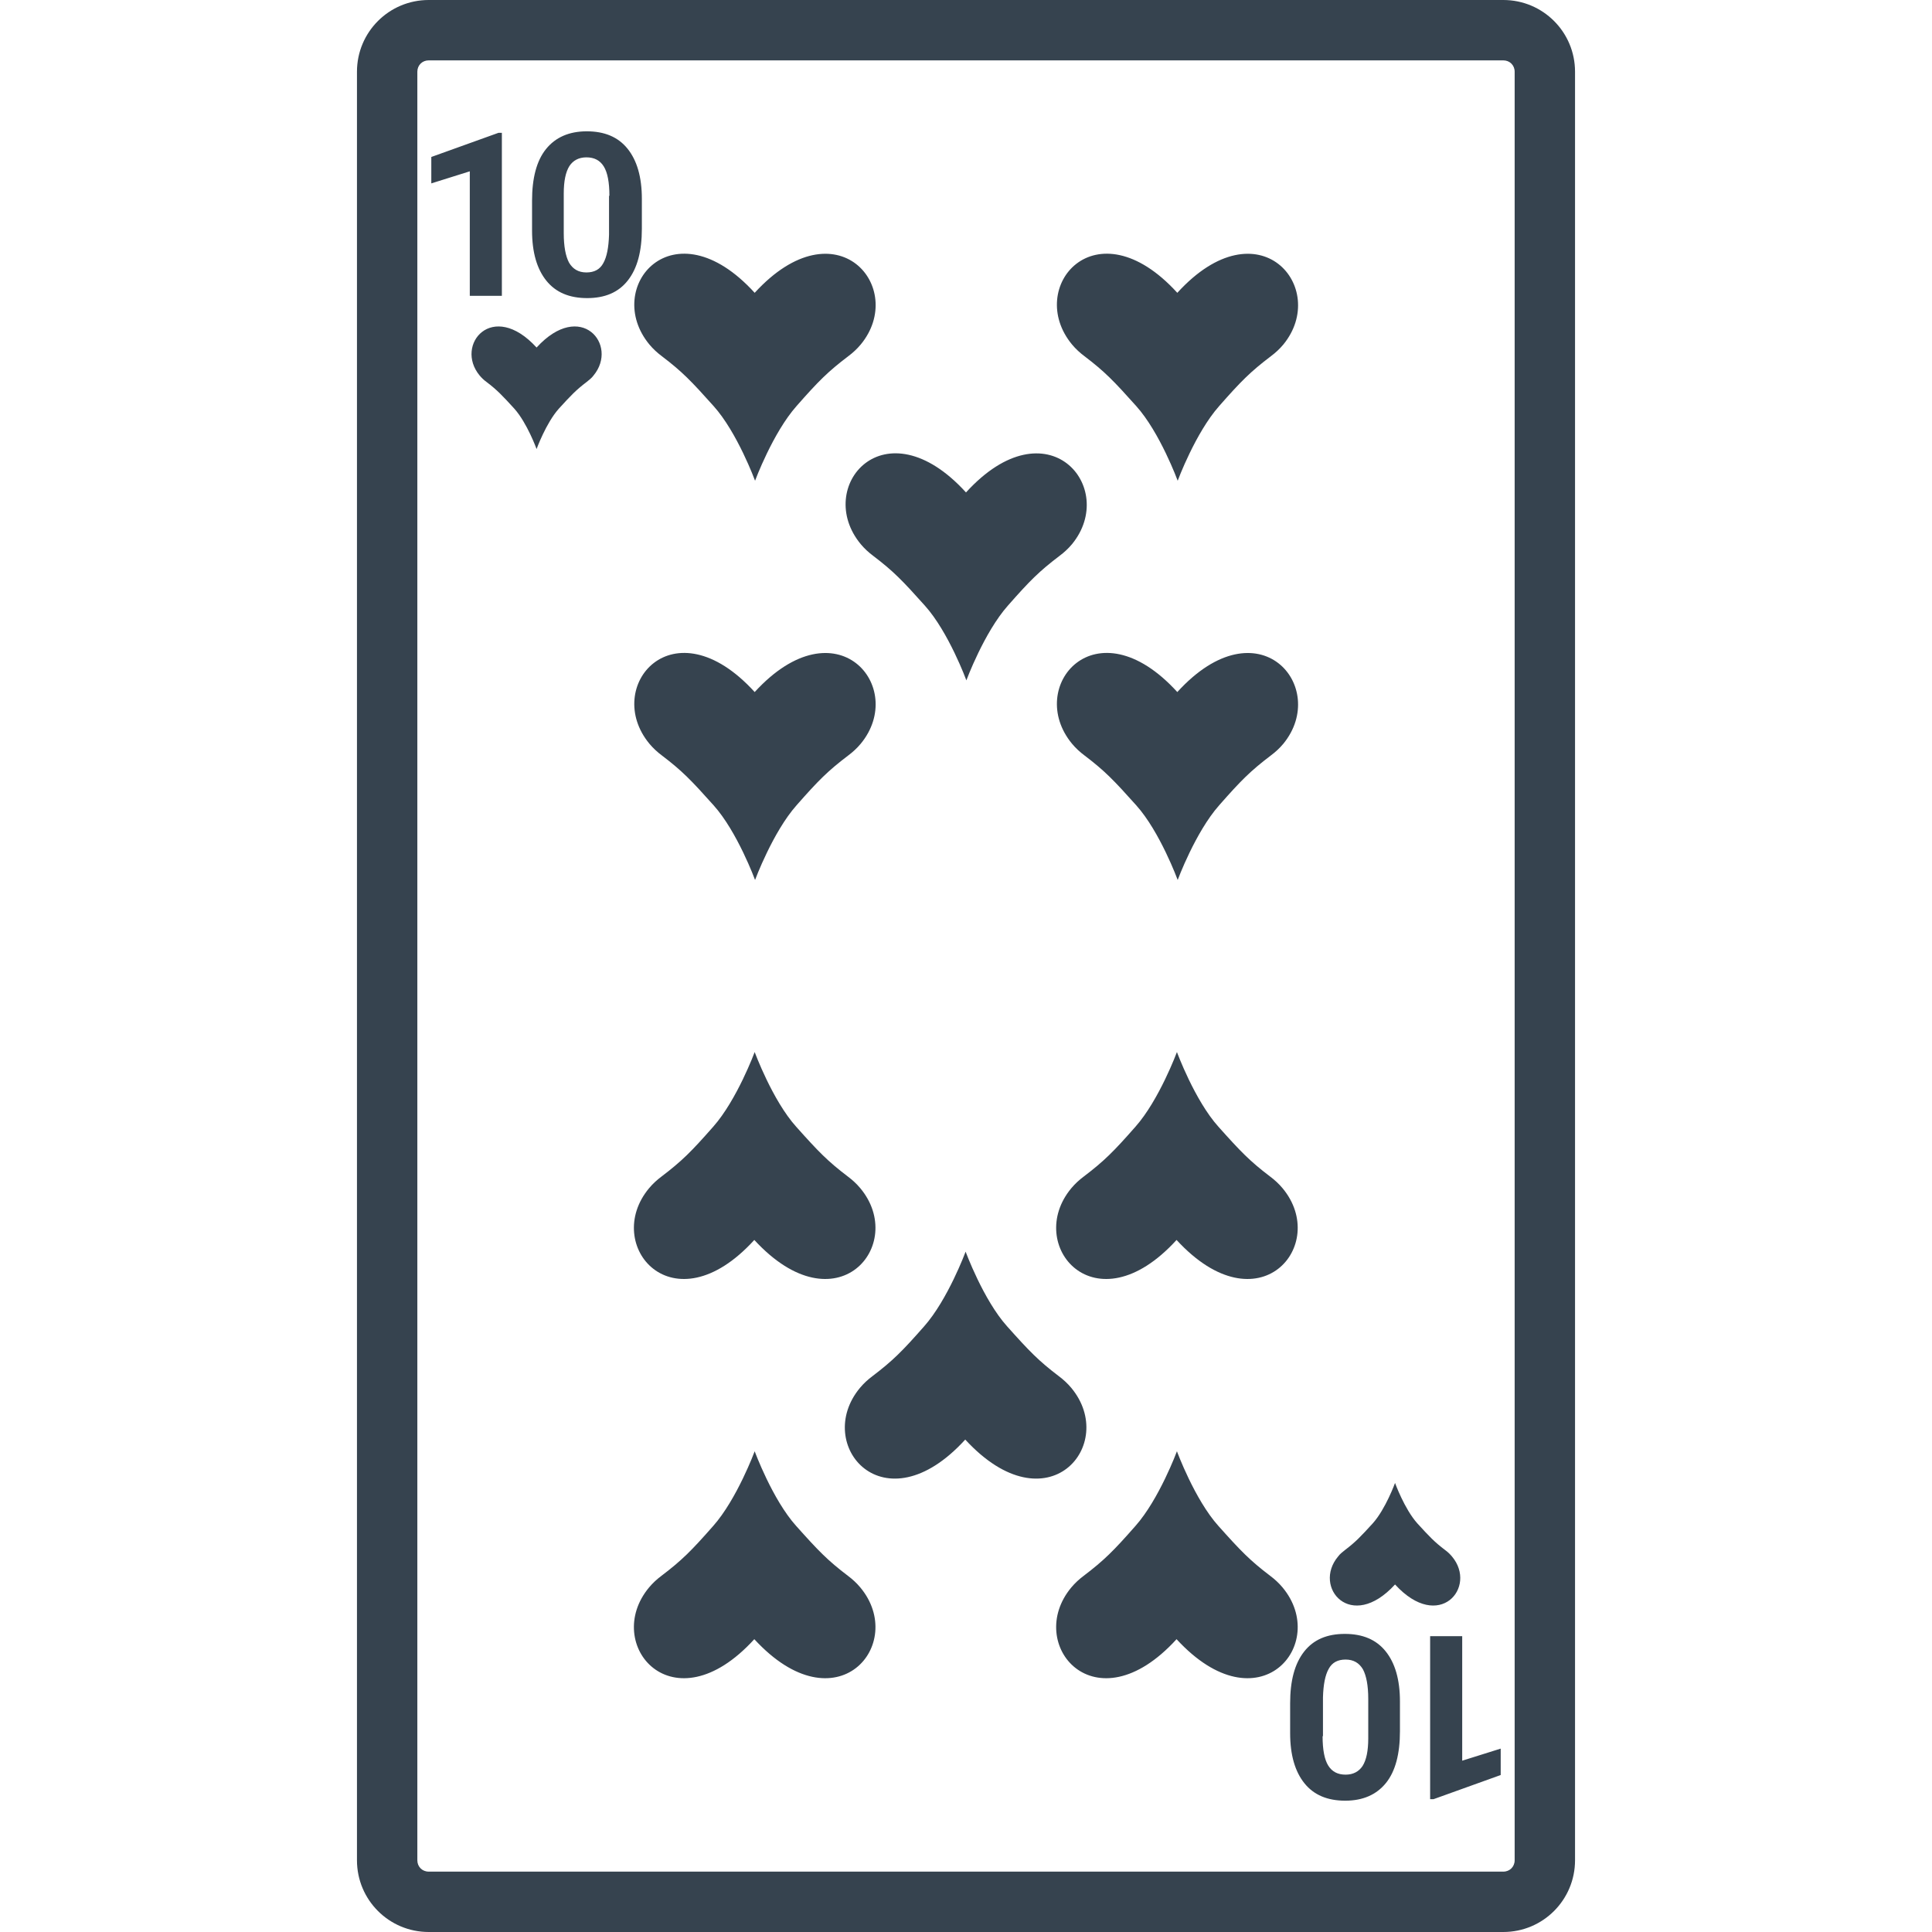
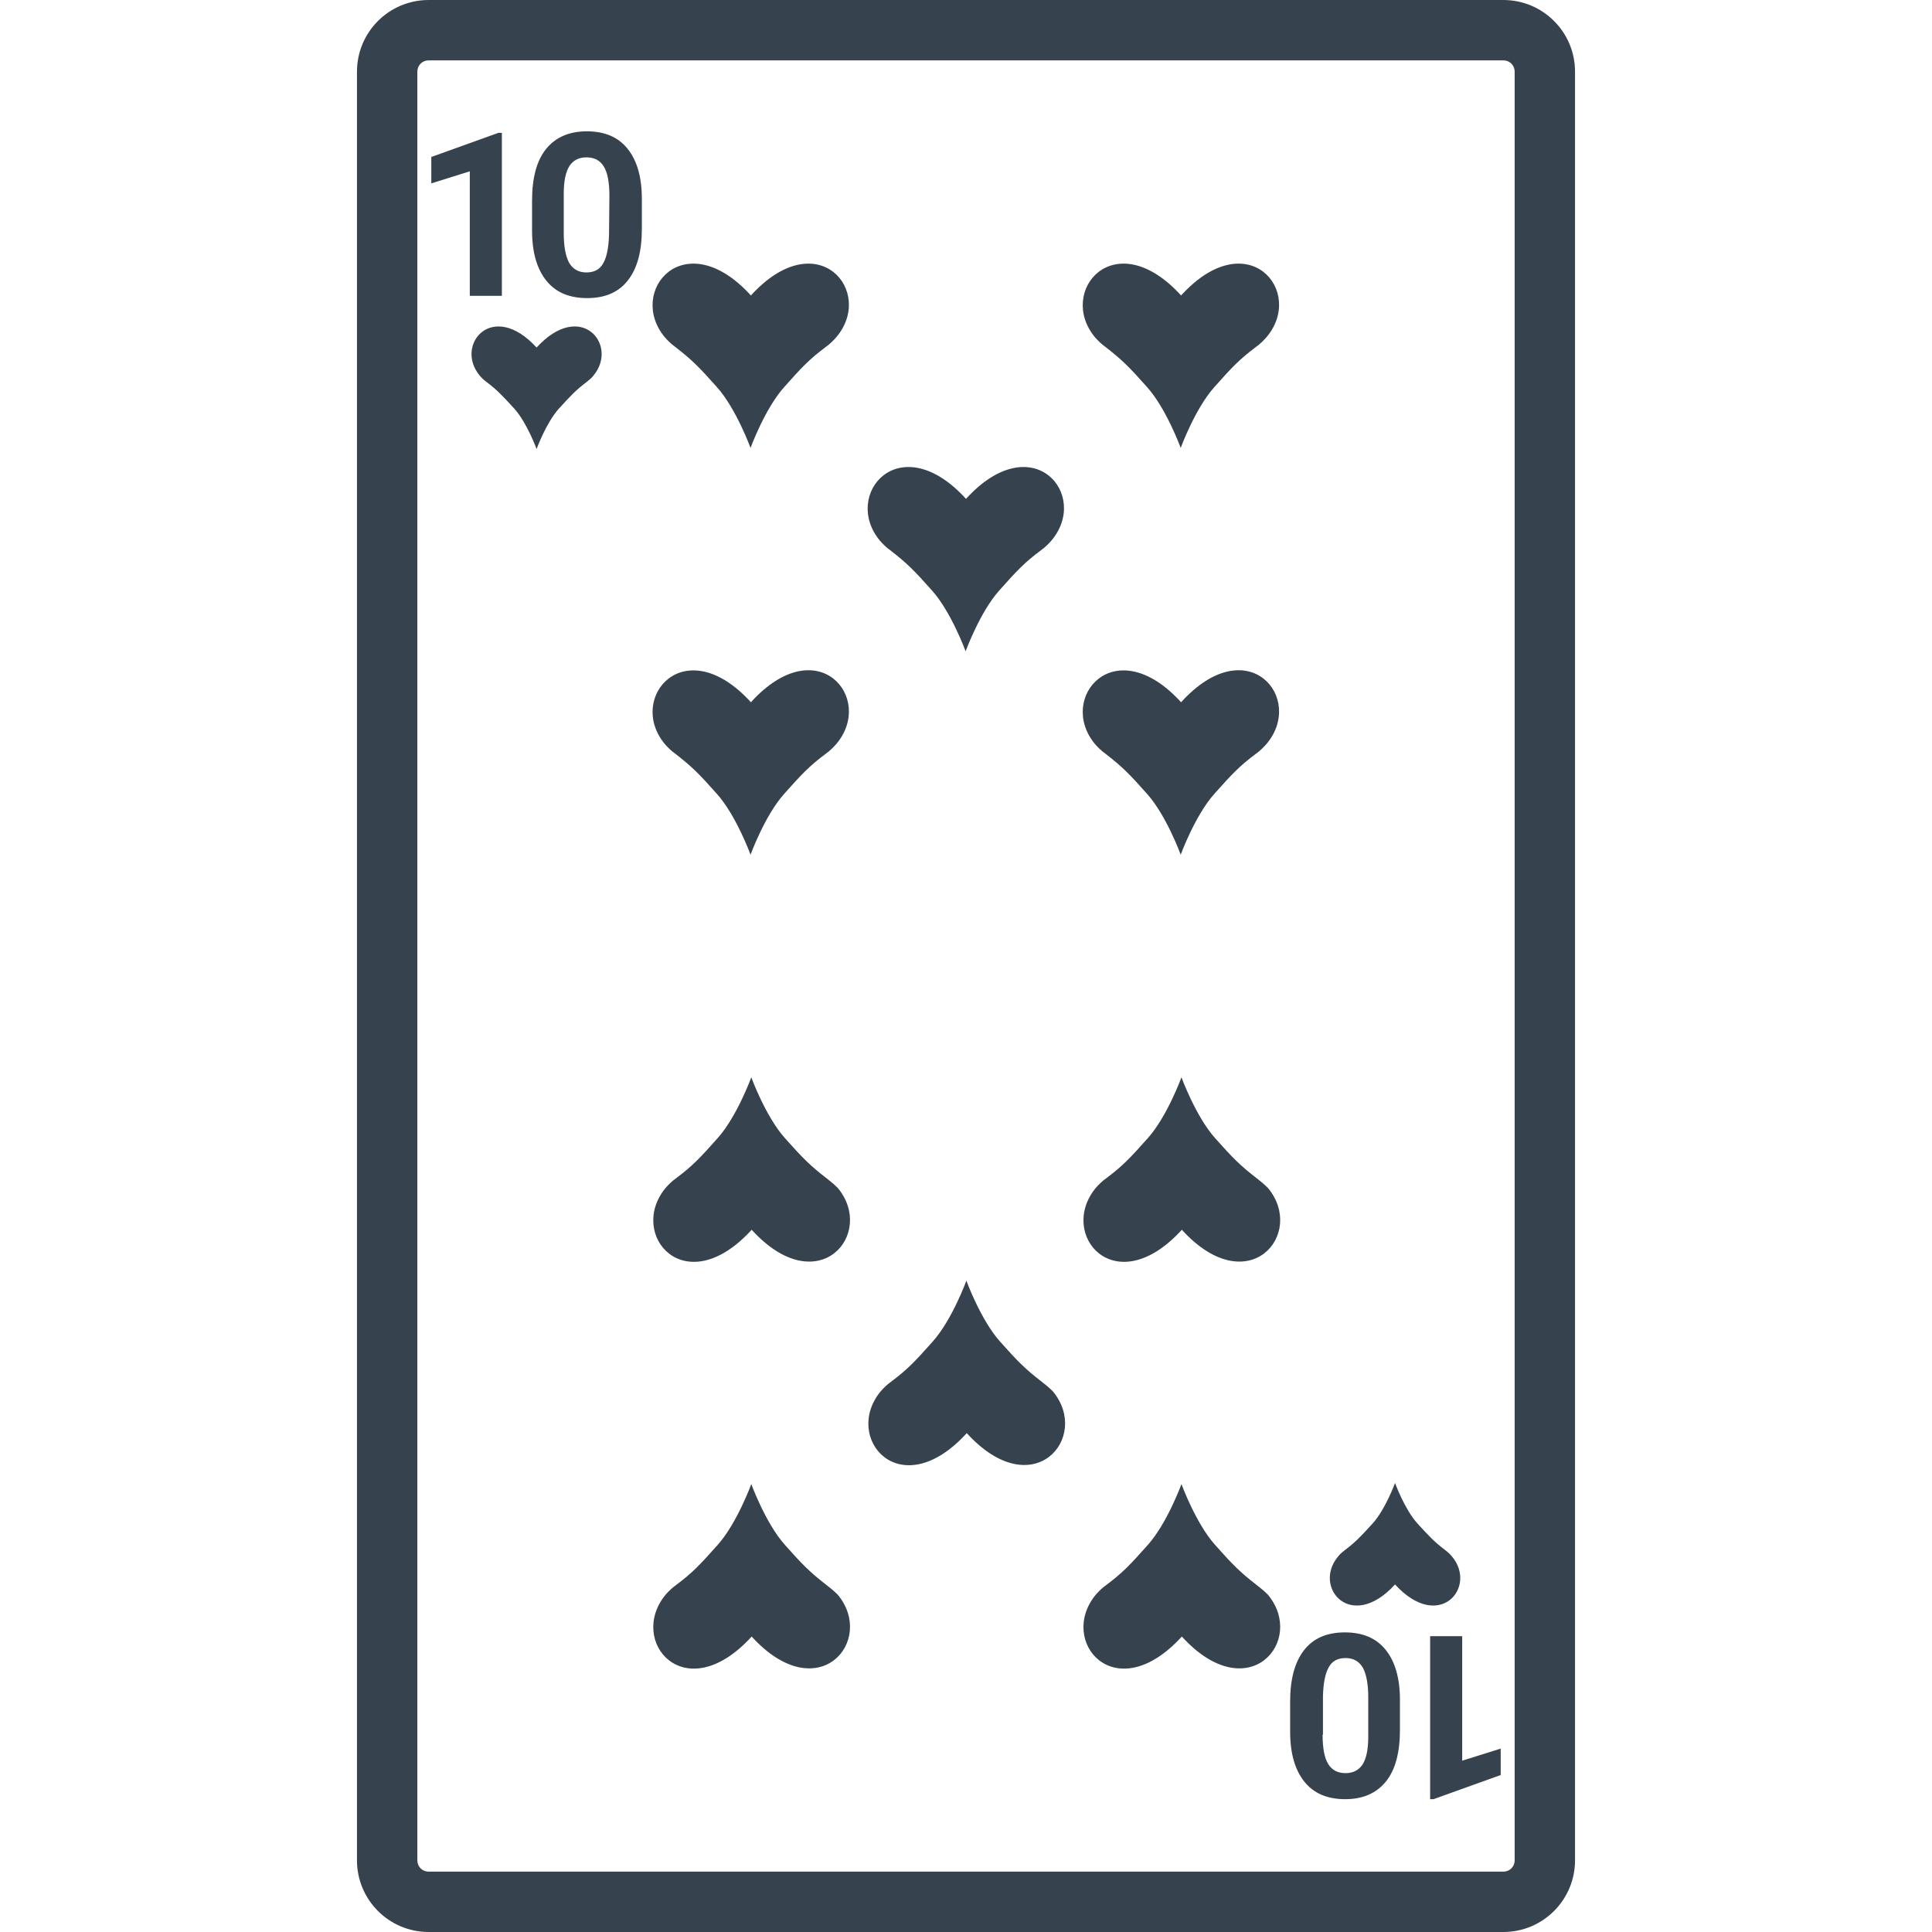
- <svg xmlns="http://www.w3.org/2000/svg" viewBox="0 0 512 512" xml:space="preserve">
-   <path d="M398.4 16c1.7 0 3 1.3 3 3v474c0 1.7-1.3 3-3 3H113.6c-1.7 0-3-1.3-3-3V19c0-1.7 1.3-3 3-3h284.8m0-16H113.6c-10.5 0-19 8.5-19 19v474c0 10.5 8.5 19 19 19h284.8c10.5 0 19-8.5 19-19V19c0-10.5-8.5-19-19-19zm-19.5 433.6h8.6v33l10.2-3.2v7l-17.8 6.4h-.9v-43.2zm-37 17.8c0-6 1.2-10.5 3.7-13.7 2.5-3.2 6.1-4.7 10.8-4.7 4.7 0 8.3 1.5 10.8 4.6 2.5 3.1 3.8 7.5 3.8 13.3v7.9c0 6-1.2 10.6-3.7 13.7-2.5 3.1-6.1 4.7-10.8 4.7-4.7 0-8.3-1.5-10.8-4.6-2.5-3.1-3.8-7.5-3.8-13.3v-7.9zm8.6 8.7c0 3.6.5 6.2 1.5 7.8 1 1.6 2.5 2.4 4.6 2.4 2 0 3.5-.8 4.5-2.3 1-1.6 1.5-4 1.5-7.3v-10.5c0-3.5-.5-6.1-1.4-7.8-1-1.7-2.5-2.6-4.6-2.6-2.1 0-3.6.8-4.5 2.5-.9 1.6-1.4 4.1-1.5 7.5v10.3zM133.1 78.4h-8.6v-33l-10.2 3.2v-7l17.8-6.4h.9v43.2zm37-17.8c0 6-1.2 10.5-3.7 13.7-2.5 3.2-6.1 4.7-10.8 4.7-4.7 0-8.3-1.5-10.8-4.6-2.5-3.1-3.8-7.5-3.8-13.3v-7.9c0-6 1.2-10.6 3.7-13.7 2.5-3.1 6.1-4.7 10.8-4.7 4.7 0 8.3 1.5 10.8 4.6 2.5 3.1 3.8 7.5 3.8 13.3v7.9zm-8.6-8.7c0-3.6-.5-6.2-1.5-7.8-1-1.6-2.5-2.4-4.6-2.4-2 0-3.5.8-4.5 2.3-1 1.6-1.5 4-1.5 7.3v10.5c0 3.5.5 6.1 1.4 7.8 1 1.7 2.5 2.6 4.6 2.6 2.1 0 3.6-.8 4.5-2.5.9-1.6 1.4-4.1 1.5-7.5V51.9zm-19.3 40.2c-11.7-12.8-21.8-.7-15.1 7.4.5.6 1.1 1.2 1.8 1.7 2.9 2.2 4.2 3.6 7.4 7.1 3.4 3.8 5.9 10.7 5.9 10.7s2.5-6.9 5.9-10.7c3.2-3.5 4.5-4.9 7.4-7.1.6-.5 1.3-1 1.8-1.7 6.7-8.1-3.4-20.2-15.1-7.4zm242.6 320.4c-.5-.6-1.1-1.2-1.8-1.7-2.9-2.2-4.2-3.6-7.4-7.1-3.4-3.8-5.9-10.7-5.9-10.7s-2.5 6.9-5.9 10.7c-3.2 3.5-4.5 4.9-7.4 7.1-.6.5-1.3 1-1.8 1.7-6.8 8.1 3.4 20.2 15.1 7.4 11.7 12.8 21.9.7 15.1-7.4zM200 77.6c-21.6-23.7-40.4-1.4-27.9 13.7 1 1.2 2.1 2.2 3.3 3.1 5.4 4.1 7.8 6.6 13.7 13.2 6.3 7 11 19.8 11 19.8s4.7-12.7 11-19.8c5.8-6.6 8.3-9.1 13.7-13.2 1.2-.9 2.3-1.9 3.3-3.1 12.4-15-6.4-37.4-28.1-13.7zm112 0c-21.6-23.7-40.4-1.4-27.9 13.7 1 1.2 2.1 2.2 3.3 3.1 5.4 4.1 7.8 6.6 13.7 13.2 6.3 7 11 19.8 11 19.8s4.7-12.7 11-19.8c5.8-6.6 8.3-9.1 13.7-13.2 1.2-.9 2.3-1.9 3.3-3.1 12.3-15-6.5-37.4-28.1-13.7zm-56 52.9c-21.6-23.7-40.4-1.4-27.9 13.7 1 1.2 2.1 2.2 3.3 3.1 5.4 4.1 7.8 6.6 13.7 13.2 6.3 7 11 19.8 11 19.8s4.7-12.7 11-19.8c5.8-6.6 8.3-9.1 13.7-13.2 1.2-.9 2.3-1.9 3.3-3.1 12.3-15-6.5-37.4-28.1-13.7zm-56 52.9c-21.6-23.7-40.4-1.4-27.9 13.7 1 1.2 2.1 2.2 3.3 3.1 5.4 4.1 7.8 6.6 13.7 13.2 6.3 7 11 19.8 11 19.8s4.7-12.7 11-19.8c5.8-6.6 8.3-9.1 13.7-13.2 1.2-.9 2.3-1.9 3.3-3.1 12.4-15-6.4-37.4-28.1-13.7zm112 0c-21.6-23.7-40.4-1.4-27.9 13.7 1 1.2 2.1 2.2 3.3 3.1 5.4 4.1 7.8 6.6 13.7 13.2 6.3 7 11 19.8 11 19.8s4.7-12.7 11-19.8c5.8-6.6 8.3-9.1 13.7-13.2 1.2-.9 2.3-1.9 3.3-3.1 12.3-15-6.5-37.4-28.1-13.7zm-84 237.3c-1-1.2-2.1-2.2-3.3-3.1-5.4-4.1-7.8-6.6-13.7-13.2-6.3-7-11-19.8-11-19.8s-4.7 12.7-11 19.8c-5.8 6.6-8.3 9.1-13.7 13.2-1.2.9-2.3 1.9-3.3 3.1-12.5 15 6.3 37.4 27.9 13.7 21.8 23.7 40.6 1.3 28.1-13.7zm111.9 0c-1-1.2-2.1-2.2-3.3-3.1-5.4-4.1-7.8-6.6-13.7-13.2-6.3-7-11-19.8-11-19.8s-4.7 12.7-11 19.8c-5.8 6.6-8.3 9.1-13.7 13.2-1.2.9-2.3 1.9-3.3 3.1-12.5 15 6.3 37.4 27.9 13.7 21.8 23.7 40.6 1.3 28.1-13.7zM228 314.9c-1-1.2-2.1-2.2-3.3-3.1-5.4-4.1-7.8-6.6-13.7-13.2-6.3-7-11-19.8-11-19.8s-4.7 12.7-11 19.8c-5.8 6.6-8.3 9.1-13.7 13.2-1.2.9-2.3 1.9-3.3 3.1-12.5 15 6.3 37.4 27.9 13.7 21.8 23.7 40.6 1.3 28.1-13.7zm111.9 0c-1-1.2-2.1-2.2-3.3-3.1-5.4-4.1-7.8-6.6-13.7-13.2-6.3-7-11-19.8-11-19.8s-4.7 12.7-11 19.8c-5.8 6.6-8.3 9.1-13.7 13.2-1.2.9-2.3 1.9-3.3 3.1-12.5 15 6.3 37.4 27.9 13.7 21.8 23.7 40.6 1.3 28.1-13.7zm-56 52.9c-1-1.2-2.1-2.2-3.3-3.1-5.4-4.1-7.8-6.6-13.7-13.2-6.3-7-11-19.8-11-19.8s-4.7 12.7-11 19.8c-5.8 6.6-8.3 9.1-13.7 13.2-1.2.9-2.3 1.9-3.3 3.1-12.5 15 6.3 37.4 27.9 13.7 21.8 23.7 40.6 1.3 28.1-13.7z" fill="#36434f" />
+ <svg xmlns="http://www.w3.org/2000/svg" viewBox="0 0 512 512" style="enable-background:new 0 0 512 512" xml:space="preserve">
+   <path d="M354.6 412.5c.5-.7 1.2-1.2 1.8-1.7 2.9-2.2 4.2-3.6 7.4-7.1 3.4-3.8 5.9-10.7 5.9-10.7s2.5 6.9 5.9 10.7c3.2 3.5 4.5 4.9 7.4 7.1.7.5 1.3 1.1 1.8 1.7 6.8 8.1-3.4 20.2-15.1 7.4-11.7 12.8-21.9.7-15.1-7.4zm32.9 21.1H379v43.2h.9l17.8-6.4v-7l-10.2 3.2v-33zM417.4 19v474c0 10.5-8.5 19-19 19H113.6c-10.5 0-19-8.5-19-19V19c0-10.5 8.5-19 19-19h284.8c10.5 0 19 8.5 19 19zm-16 0c0-1.7-1.3-3-3-3H113.6c-1.7 0-3 1.3-3 3v474c0 1.7 1.3 3 3 3h284.8c1.7 0 3-1.3 3-3V19zM133 78.4V35.2h-.9l-17.8 6.4v7l10.2-3.2v33h8.5zm33.3-39c2.5 3.1 3.8 7.5 3.8 13.3v7.9c0 6-1.2 10.5-3.7 13.7s-6.1 4.7-10.8 4.7c-4.7 0-8.3-1.5-10.8-4.6-2.5-3.1-3.8-7.5-3.8-13.3v-7.9c0-6 1.2-10.6 3.7-13.7s6.1-4.7 10.8-4.7 8.3 1.5 10.8 4.6zm-4.8 12.5c0-3.6-.5-6.2-1.5-7.8-1-1.6-2.5-2.4-4.6-2.4-2 0-3.5.8-4.5 2.3-1 1.6-1.5 4-1.5 7.3v10.5c0 3.5.5 6.1 1.4 7.8 1 1.7 2.5 2.6 4.6 2.6 2.1 0 3.6-.8 4.5-2.5.9-1.6 1.4-4.1 1.5-7.5l.1-10.3zm-19.3 40.2c-11.7-12.8-21.8-.7-15.1 7.4.5.6 1.1 1.2 1.8 1.7 2.9 2.2 4.2 3.6 7.4 7.1 3.4 3.8 5.9 10.7 5.9 10.7s2.5-6.9 5.9-10.7c3.2-3.5 4.5-4.9 7.4-7.1.6-.5 1.3-1 1.8-1.7 6.7-8.1-3.4-20.2-15.1-7.4zM199 78.3c-17.6-19.3-33-1.1-22.8 11.1.8.9 1.7 1.8 2.7 2.5 4.4 3.4 6.4 5.4 11.1 10.7 5.1 5.7 8.9 16.1 8.9 16.1s3.8-10.4 8.9-16.1c4.8-5.4 6.7-7.4 11.1-10.7 1-.7 1.9-1.6 2.7-2.5 10.4-12.2-5-30.4-22.6-11.1zm114 0c-17.6-19.3-33-1.1-22.8 11.1.8.9 1.7 1.8 2.7 2.5 4.4 3.4 6.4 5.4 11.1 10.7 5.1 5.7 8.9 16.1 8.9 16.1s3.8-10.4 8.9-16.1c4.8-5.4 6.7-7.4 11.1-10.7 1-.7 1.9-1.6 2.7-2.5 10.4-12.2-5-30.4-22.6-11.1zm-57 53.9c-17.6-19.3-33-1.1-22.8 11.1.8.9 1.7 1.8 2.7 2.5 4.4 3.4 6.4 5.4 11.1 10.7 5.1 5.7 8.9 16.1 8.9 16.1s3.8-10.4 8.9-16.1c4.8-5.4 6.7-7.4 11.1-10.7 1-.7 1.9-1.6 2.7-2.5 10.4-12.2-5-30.4-22.6-11.1zm-57 53.9c-17.6-19.3-33-1.1-22.8 11.1.8.9 1.7 1.8 2.7 2.5 4.4 3.4 6.4 5.4 11.1 10.7 5.1 5.7 8.9 16.1 8.9 16.1s3.8-10.4 8.9-16.1c4.8-5.4 6.7-7.4 11.1-10.7 1-.7 1.9-1.6 2.7-2.5 10.4-12.2-5-30.5-22.6-11.1zm114 0c-17.6-19.3-33-1.1-22.8 11.1.8.9 1.7 1.8 2.7 2.5 4.4 3.4 6.4 5.4 11.1 10.7 5.1 5.7 8.9 16.1 8.9 16.1s3.8-10.4 8.9-16.1c4.8-5.4 6.7-7.4 11.1-10.7 1-.7 1.9-1.6 2.7-2.5 10.4-12.2-5-30.5-22.6-11.1zm-93.9 234c-4.4-3.4-6.4-5.4-11.1-10.7-5.1-5.7-8.9-16.1-8.9-16.1s-3.8 10.4-8.9 16.1c-4.8 5.4-6.7 7.4-11.1 10.7-1 .7-1.9 1.6-2.7 2.5-10.2 12.3 5.1 30.5 22.8 11.1 17.6 19.3 33 1.1 22.8-11.1-1-1-2-1.8-2.9-2.5zm114 0c-4.4-3.4-6.4-5.4-11.1-10.7-5.1-5.7-8.9-16.1-8.9-16.1s-3.8 10.4-8.9 16.1c-4.8 5.4-6.7 7.4-11.1 10.7-1 .7-1.9 1.6-2.7 2.5-10.2 12.3 5.1 30.5 22.8 11.1 17.6 19.3 33 1.1 22.8-11.1-1-1-2-1.8-2.9-2.5zm-114-107.8c-4.4-3.4-6.4-5.4-11.1-10.7-5.1-5.7-8.9-16.1-8.9-16.1s-3.8 10.4-8.9 16.1c-4.8 5.4-6.7 7.4-11.1 10.7-1 .7-1.9 1.6-2.7 2.5-10.2 12.3 5.1 30.5 22.8 11.1 17.6 19.3 33 1.1 22.8-11.1-1-1-2-1.8-2.9-2.5zm114 0c-4.4-3.4-6.4-5.4-11.1-10.7-5.1-5.7-8.9-16.1-8.9-16.1s-3.8 10.4-8.9 16.1c-4.8 5.4-6.7 7.4-11.1 10.7-1 .7-1.9 1.6-2.7 2.5-10.2 12.3 5.1 30.5 22.8 11.1 17.6 19.3 33 1.1 22.8-11.1-1-1-2-1.8-2.9-2.5zm-57 53.9c-4.4-3.4-6.4-5.4-11.1-10.7-5.1-5.7-8.9-16.1-8.9-16.1s-3.8 10.4-8.9 16.1c-4.8 5.4-6.7 7.4-11.1 10.7-1 .7-1.9 1.6-2.7 2.5-10.2 12.3 5.1 30.5 22.8 11.1 17.6 19.3 33 1.1 22.8-11.1-1-1-2-1.8-2.9-2.5zm91.1 71c2.5 3.1 3.8 7.5 3.8 13.3v7.9c0 6-1.2 10.6-3.7 13.7s-6.1 4.7-10.8 4.7-8.3-1.5-10.8-4.6c-2.5-3.1-3.8-7.5-3.8-13.3V451c0-6 1.2-10.5 3.7-13.7s6.1-4.7 10.8-4.7c4.7 0 8.3 1.5 10.8 4.6zm-4.6 12.6c0-3.5-.5-6.1-1.4-7.8-1-1.7-2.5-2.6-4.6-2.6-2.1 0-3.6.8-4.5 2.5-.9 1.6-1.4 4.1-1.5 7.5v10.3h-.1c0 3.6.5 6.2 1.5 7.8 1 1.6 2.5 2.4 4.6 2.4 2 0 3.5-.8 4.5-2.3 1-1.6 1.5-4 1.5-7.3v-10.5z" style="fill:#36434f" />
</svg>
